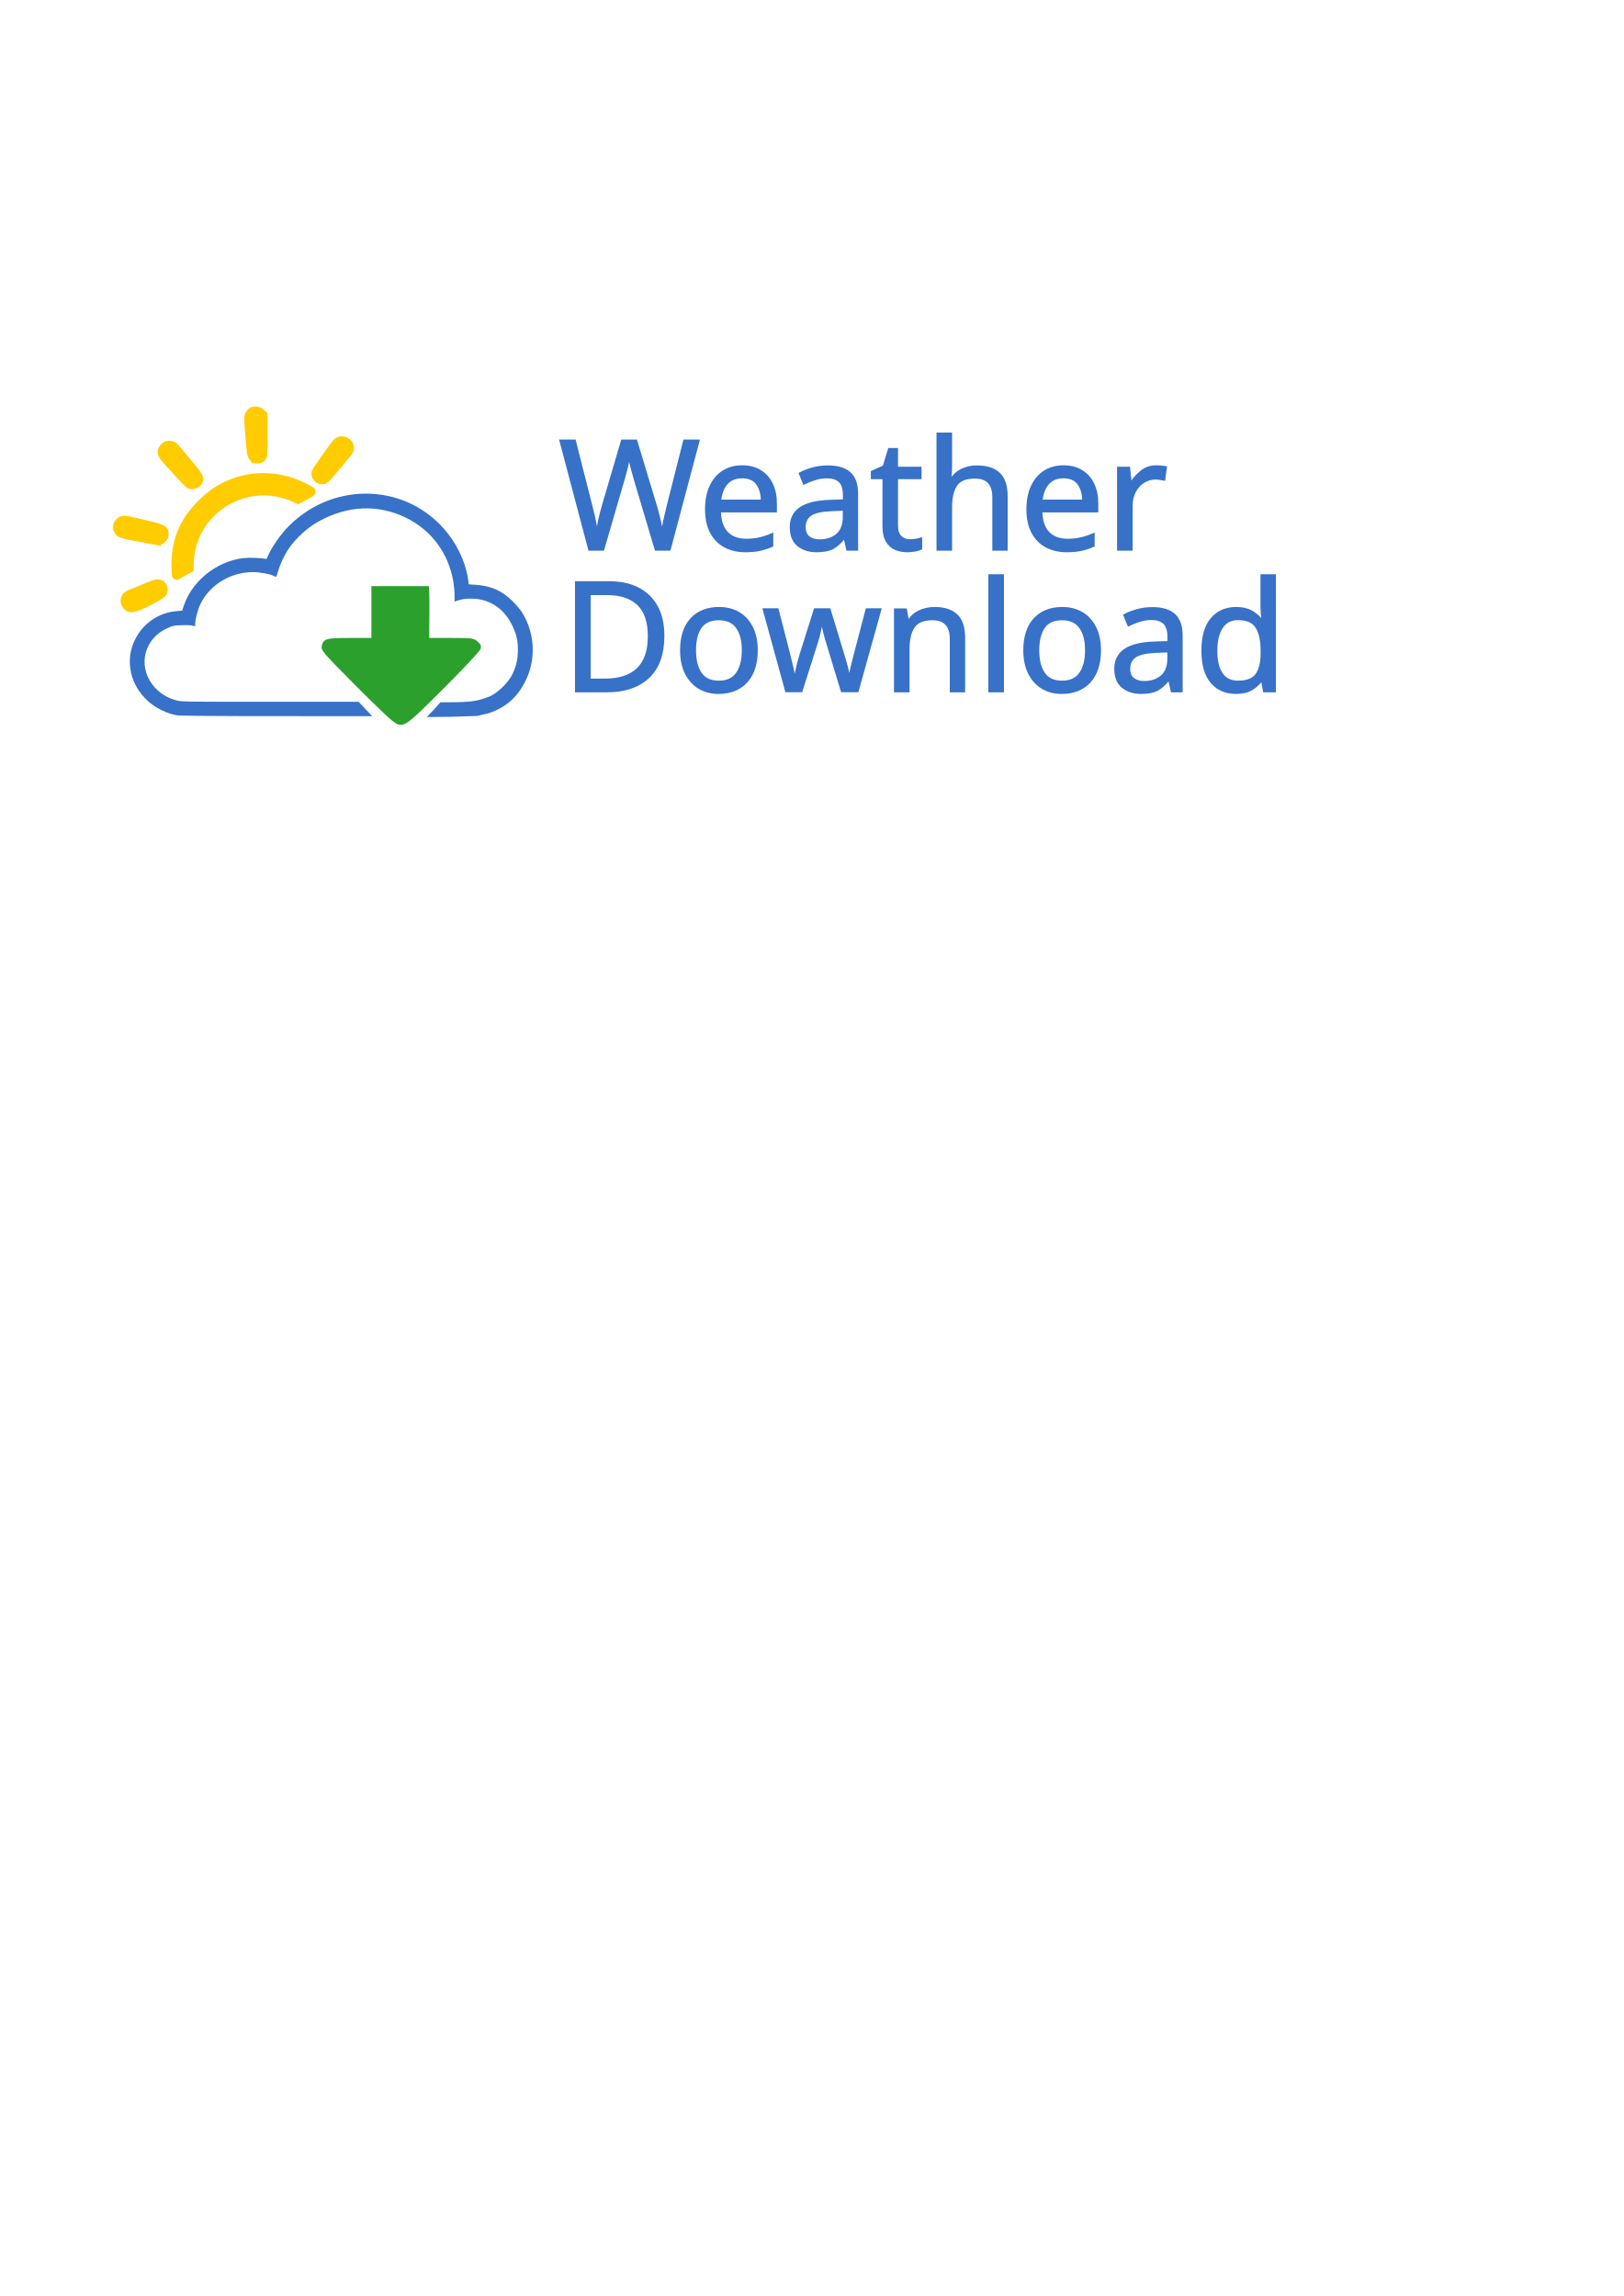
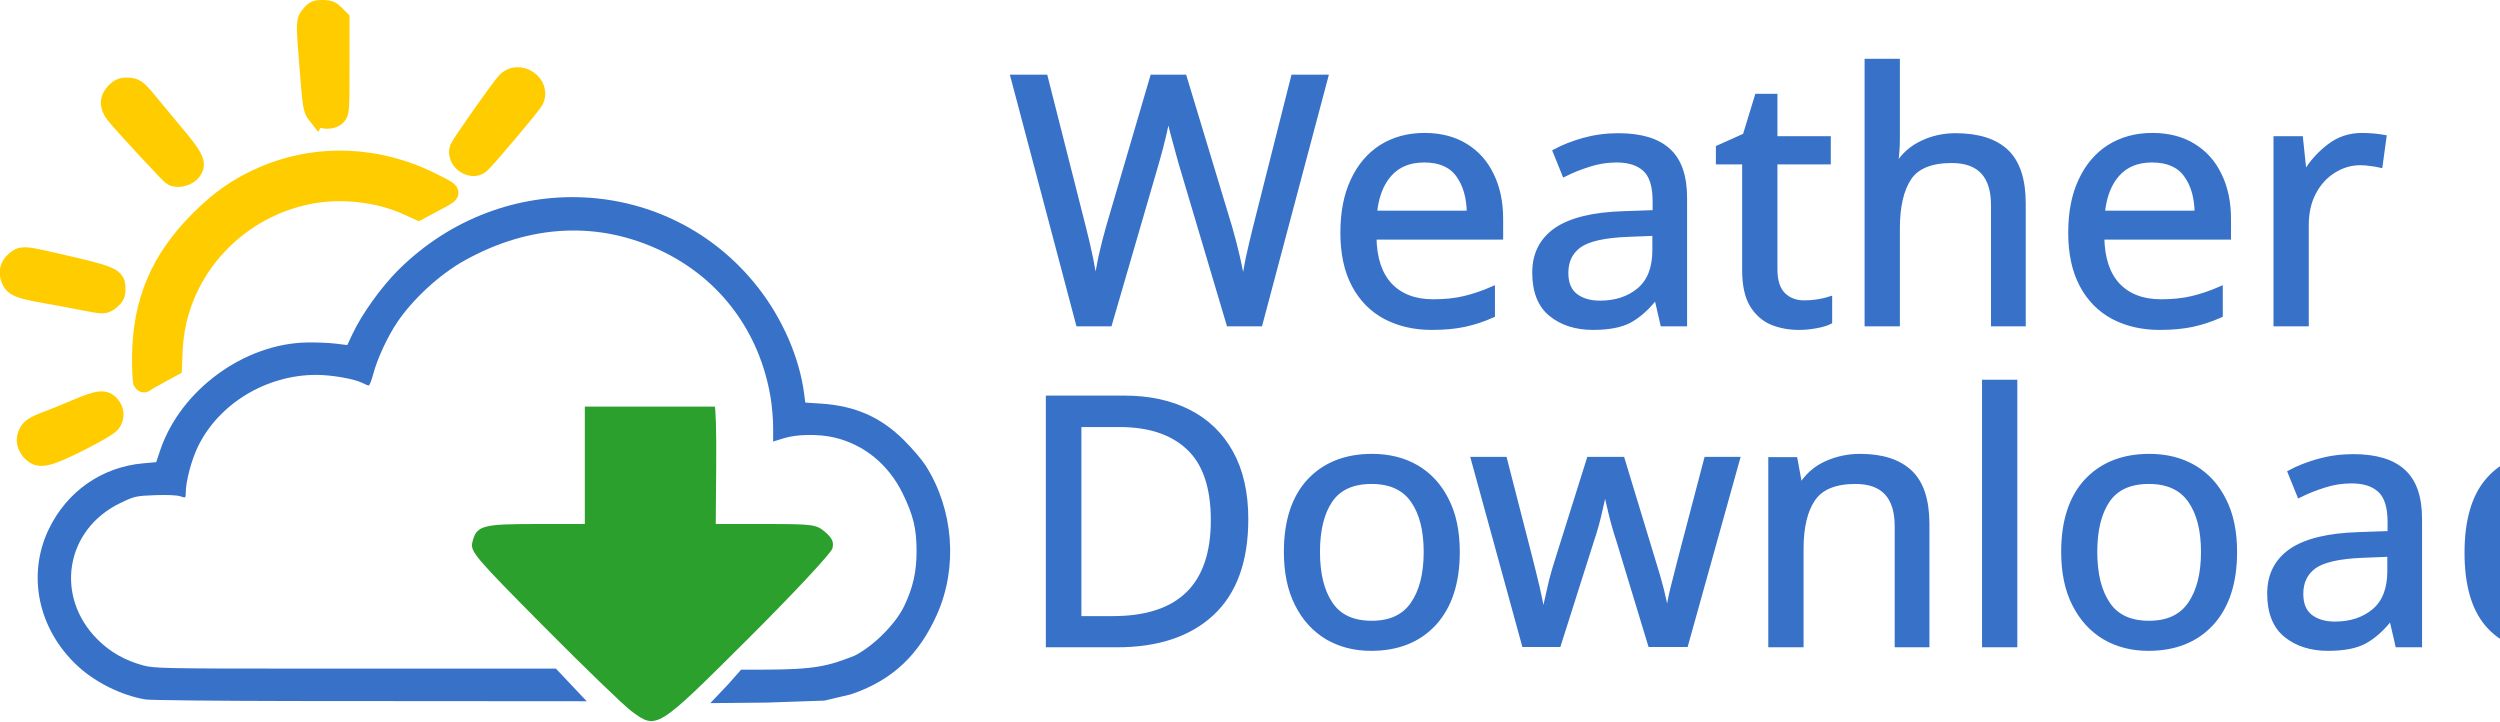
- <svg xmlns="http://www.w3.org/2000/svg" width="210mm" height="297mm" viewBox="0 0 210 297" version="1.1" id="svg1" xml:space="preserve">
-   <defs id="defs1">
-     <rect x="260.066" y="196.673" width="306.142" height="182.139" id="rect3" />
-   </defs>
-   <g id="layer1">
+ <svg xmlns="http://www.w3.org/2000/svg" width="142.772mm" height="41.179mm" viewBox="0 0 142.772 41.179" version="1.1" id="svg1" xml:space="preserve">
+   <defs id="defs1" />
+   <g id="layer1" transform="translate(-14.63669,-52.5962)">
    <g id="g1" transform="translate(-32.89091,-13.5)">
      <path style="fill:#3771c8" d="m 55.818,106.039 c -1.352,-0.233 -2.838,-0.967 -3.849,-1.902 -2.264,-2.093 -2.919,-5.203 -1.651,-7.829 1.041,-2.155 3.033,-3.542 5.387,-3.752 l 0.743,-0.066 0.227,-0.675 c 1.157,-3.44 4.796,-6.106 8.411,-6.161 0.526,-0.008 1.253,0.022 1.616,0.067 l 0.659,0.081 0.298,-0.635 c 0.53,-1.129 1.643,-2.682 2.611,-3.646 5.961,-5.931 15.489,-5.469 20.55,0.996 1.397,1.784 2.364,4.01 2.63,6.055 l 0.067,0.515 0.876,0.057 c 1.967,0.127 3.427,0.767 4.753,2.084 0.477,0.473 1.039,1.132 1.249,1.464 1.593,2.516 1.843,5.797 0.646,8.486 -0.999,2.244 -2.493,3.764 -4.932,4.574 l -1.499,0.355 -3.299,0.113 -3.218,0.031 1.023,-1.078 0.736,-0.833 h 1.166 c 3.144,0 3.817,-0.218 5.297,-0.791 1.083,-0.539 2.359,-1.813 2.854,-2.85 0.506,-1.059 0.707,-1.966 0.703,-3.17 -0.004,-1.254 -0.195,-2.034 -0.799,-3.264 -0.807,-1.644 -2.202,-2.784 -3.891,-3.182 -0.892,-0.21 -2.14,-0.193 -2.888,0.039 l -0.613,0.191 v -0.833 c 0,-0.458 -0.069,-1.235 -0.152,-1.727 -0.63,-3.695 -2.843,-6.681 -6.144,-8.289 -3.627,-1.767 -7.583,-1.585 -11.349,0.521 -1.396,0.781 -2.909,2.169 -3.809,3.494 -0.555,0.817 -1.147,2.087 -1.376,2.951 -0.099,0.374 -0.218,0.68 -0.265,0.68 -0.047,0 -0.209,-0.064 -0.36,-0.143 -0.448,-0.232 -1.761,-0.462 -2.636,-0.462 -2.849,0 -5.551,1.633 -6.751,4.08 -0.376,0.766 -0.704,2.007 -0.704,2.66 0,0.293 -0.009,0.298 -0.31,0.193 -0.182,-0.064 -0.778,-0.09 -1.447,-0.064 -1.08,0.041 -1.18,0.064 -1.982,0.451 -3.132,1.509 -3.767,5.322 -1.298,7.791 0.721,0.721 1.562,1.198 2.619,1.485 0.599,0.163 1.325,0.178 8.588,0.178 h 14.969 l 0.88,0.932 0.88,0.932 -16.779,-0.012 c -4.391,-0.007 -8.188,-0.047 -8.437,-0.09 z" id="path1" />
      <path d="m 49.309,91.941 c -0.315,-0.315 -0.405,-0.695 -0.253,-1.063 0.147,-0.355 0.364,-0.505 1.159,-0.801 0.332,-0.124 1.077,-0.427 1.656,-0.674 1.276,-0.545 1.658,-0.584 1.987,-0.201 0.291,0.338 0.302,0.756 0.031,1.102 -0.118,0.15 -0.894,0.605 -1.825,1.071 -1.839,0.919 -2.306,1.016 -2.755,0.567 z m 6.333,-4.008 c -0.045,-0.072 -0.078,-0.72 -0.073,-1.44 0.022,-3.157 1.049,-5.589 3.314,-7.854 1.2,-1.2 2.239,-1.92 3.653,-2.531 3.077,-1.33 6.598,-1.197 9.691,0.366 1.289,0.652 1.281,0.591 0.17,1.184 l -0.966,0.516 -0.676,-0.306 c -1.659,-0.752 -3.814,-0.982 -5.647,-0.602 -4.294,0.889 -7.466,4.547 -7.646,8.816 l -0.042,0.999 -0.731,0.396 c -0.402,0.218 -0.784,0.439 -0.848,0.492 -0.077,0.063 -0.145,0.051 -0.199,-0.035 z m -3.361,-4.612 c -0.471,-0.095 -1.446,-0.277 -2.166,-0.404 -1.516,-0.267 -1.829,-0.398 -2.014,-0.839 -0.182,-0.434 -0.088,-0.827 0.27,-1.128 0.371,-0.312 0.513,-0.312 1.918,0.006 3.777,0.855 3.905,0.909 3.905,1.659 0,0.304 -0.064,0.437 -0.31,0.644 -0.352,0.296 -0.428,0.299 -1.604,0.061 z m 5.074,-7.117 c -0.121,-0.05 -2.819,-2.961 -3.286,-3.547 -0.379,-0.475 -0.373,-0.944 0.017,-1.335 0.218,-0.218 0.39,-0.294 0.661,-0.294 0.513,0 0.646,0.094 1.321,0.926 0.327,0.403 0.997,1.21 1.488,1.793 1.004,1.19 1.218,1.578 1.076,1.951 -0.171,0.449 -0.806,0.7 -1.278,0.506 z m 16.786,-0.672 c -0.354,-0.179 -0.561,-0.643 -0.434,-0.972 0.103,-0.266 2.313,-3.409 2.678,-3.807 0.762,-0.832 2.192,0.121 1.67,1.113 -0.144,0.273 -2.762,3.38 -3.049,3.618 -0.249,0.207 -0.521,0.222 -0.865,0.048 z m -8.553,-2.852 c -0.254,-0.323 -0.274,-0.444 -0.462,-2.795 -0.205,-2.557 -0.203,-2.609 0.109,-2.98 0.22,-0.261 0.332,-0.31 0.713,-0.31 0.365,0 0.509,0.056 0.747,0.294 l 0.294,0.294 v 2.677 c 0,2.543 -0.01,2.687 -0.201,2.879 -0.306,0.306 -0.935,0.275 -1.199,-0.061 z" style="fill:#ffcc00;stroke:#ffcc00;stroke-opacity:1" id="path1-7" />
      <path d="m 83.569,106.694 c -0.423,-0.313 -2.666,-2.481 -4.985,-4.818 -3.932,-3.962 -4.207,-4.286 -4.082,-4.805 0.232,-0.959 0.541,-1.049 3.602,-1.049 h 2.822 v -3.353 -3.353 h 3.649 c 2.007,0 3.701,6.4e-5 3.765,1.41e-4 0.064,7.8e-5 0.105,1.509 0.09,3.353 l -0.026,3.353 h 2.857 c 2.707,0 2.885,0.024 3.391,0.459 0.407,0.35 0.505,0.573 0.413,0.937 -0.067,0.263 -2.231,2.58 -4.822,5.162 -5.247,5.228 -5.205,5.202 -6.675,4.115 z" style="fill:#2ca02c;stroke-width:1.958" id="path1-4" />
    </g>
    <text xml:space="preserve" style="font-style:normal;font-variant:normal;font-weight:normal;font-stretch:condensed;font-size:19.756px;font-family:'Square721 Cn BT';-inkscape-font-specification:'Square721 Cn BT Condensed';text-align:start;writing-mode:lr-tb;direction:ltr;text-anchor:start;fill:#3771c8;stroke:#3771c8;stroke-width:0.265;stroke-opacity:1" x="72.245" y="71.1" id="text1">
      <tspan id="tspan1" style="font-style:normal;font-variant:normal;font-weight:normal;font-stretch:normal;font-size:19.756px;font-family:'Trebuchet MS';-inkscape-font-specification:'Trebuchet MS';fill:#3771c8;stroke:#3771c8;stroke-width:0.265" x="72.245" y="71.1">Weather</tspan>
    </text>
    <text xml:space="preserve" style="font-style:normal;font-variant:normal;font-weight:normal;font-stretch:condensed;font-size:19.756px;font-family:'Square721 Cn BT';-inkscape-font-specification:'Square721 Cn BT Condensed';text-align:start;writing-mode:lr-tb;direction:ltr;text-anchor:start;fill:#3771c8;stroke:#3771c8;stroke-width:0.265;stroke-opacity:1" x="72.573" y="89.433" id="text2">
      <tspan id="tspan2" style="font-style:normal;font-variant:normal;font-weight:normal;font-stretch:normal;font-size:19.756px;font-family:'Trebuchet MS';-inkscape-font-specification:'Trebuchet MS';stroke-width:0.265" x="72.573" y="89.433">Download</tspan>
    </text>
-     <text xml:space="preserve" transform="scale(0.2645833)" id="text3" style="font-style:normal;font-variant:normal;font-weight:normal;font-stretch:normal;font-size:74.667px;font-family:'Segoe UI Variable';-inkscape-font-specification:'Segoe UI Variable';text-align:start;writing-mode:lr-tb;direction:ltr;white-space:pre;shape-inside:url(#rect3);display:inline;fill:#3771c8;stroke:#3771c8;stroke-opacity:1" />
  </g>
</svg>
